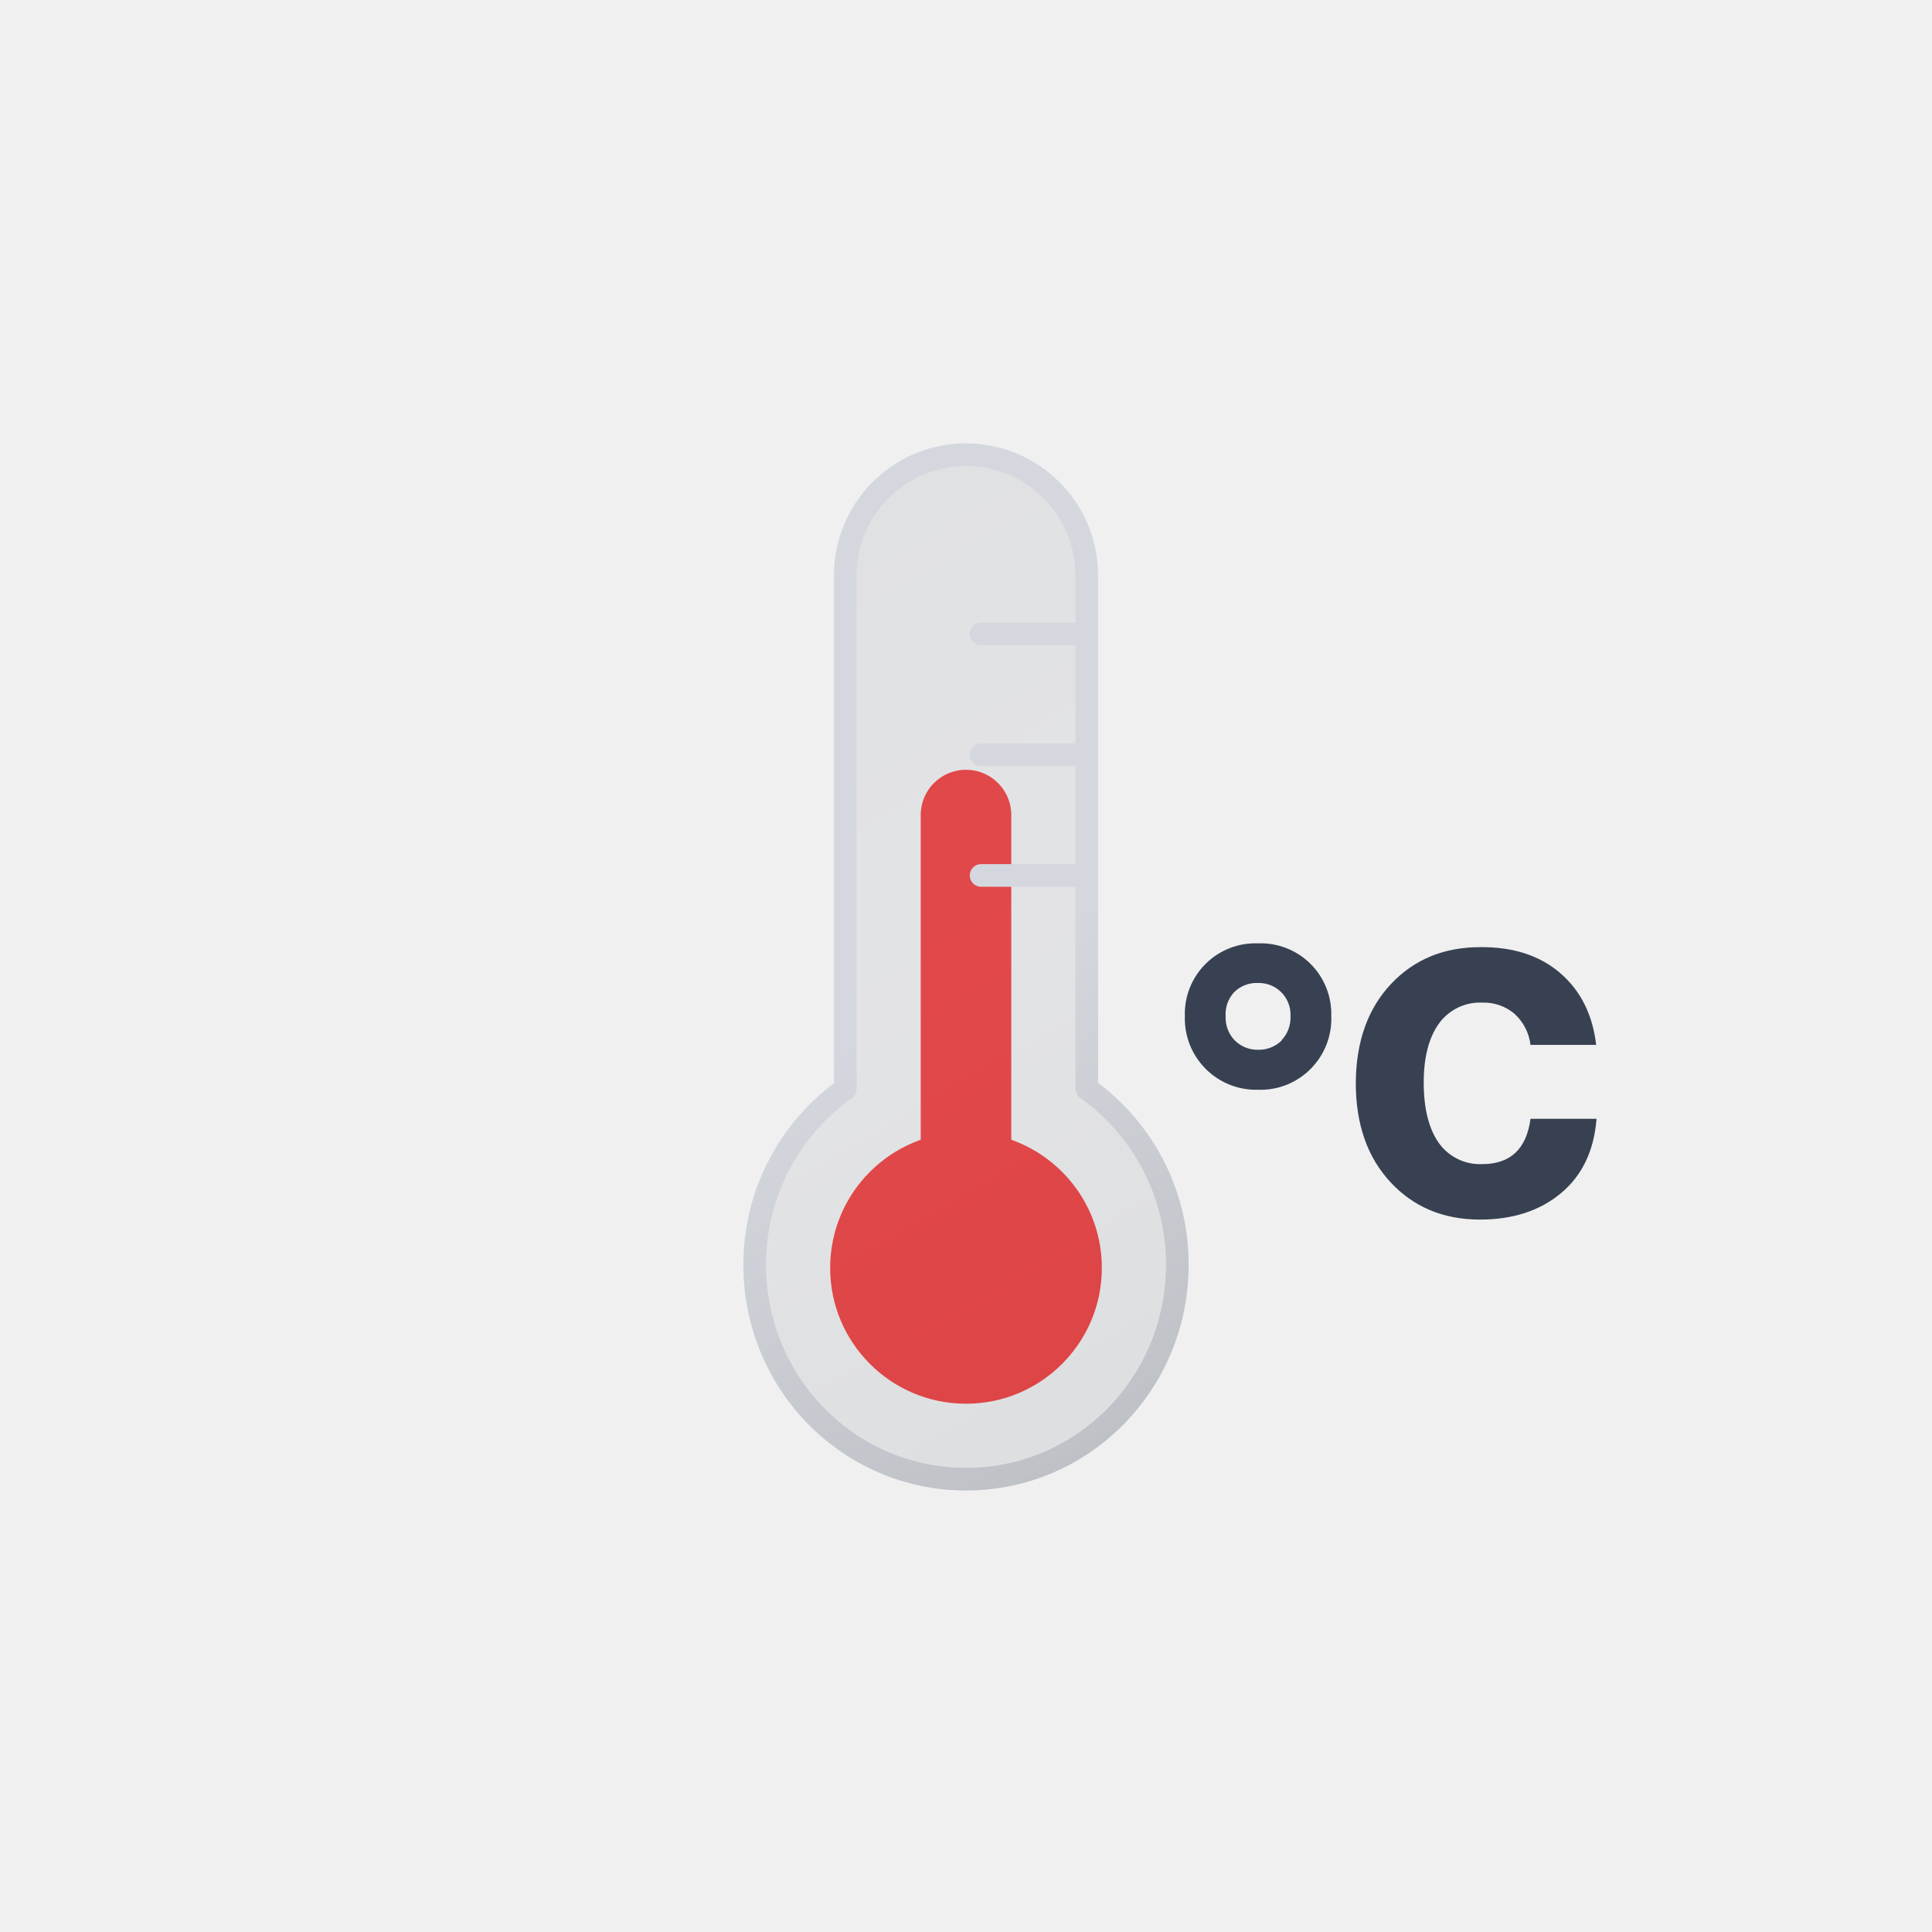
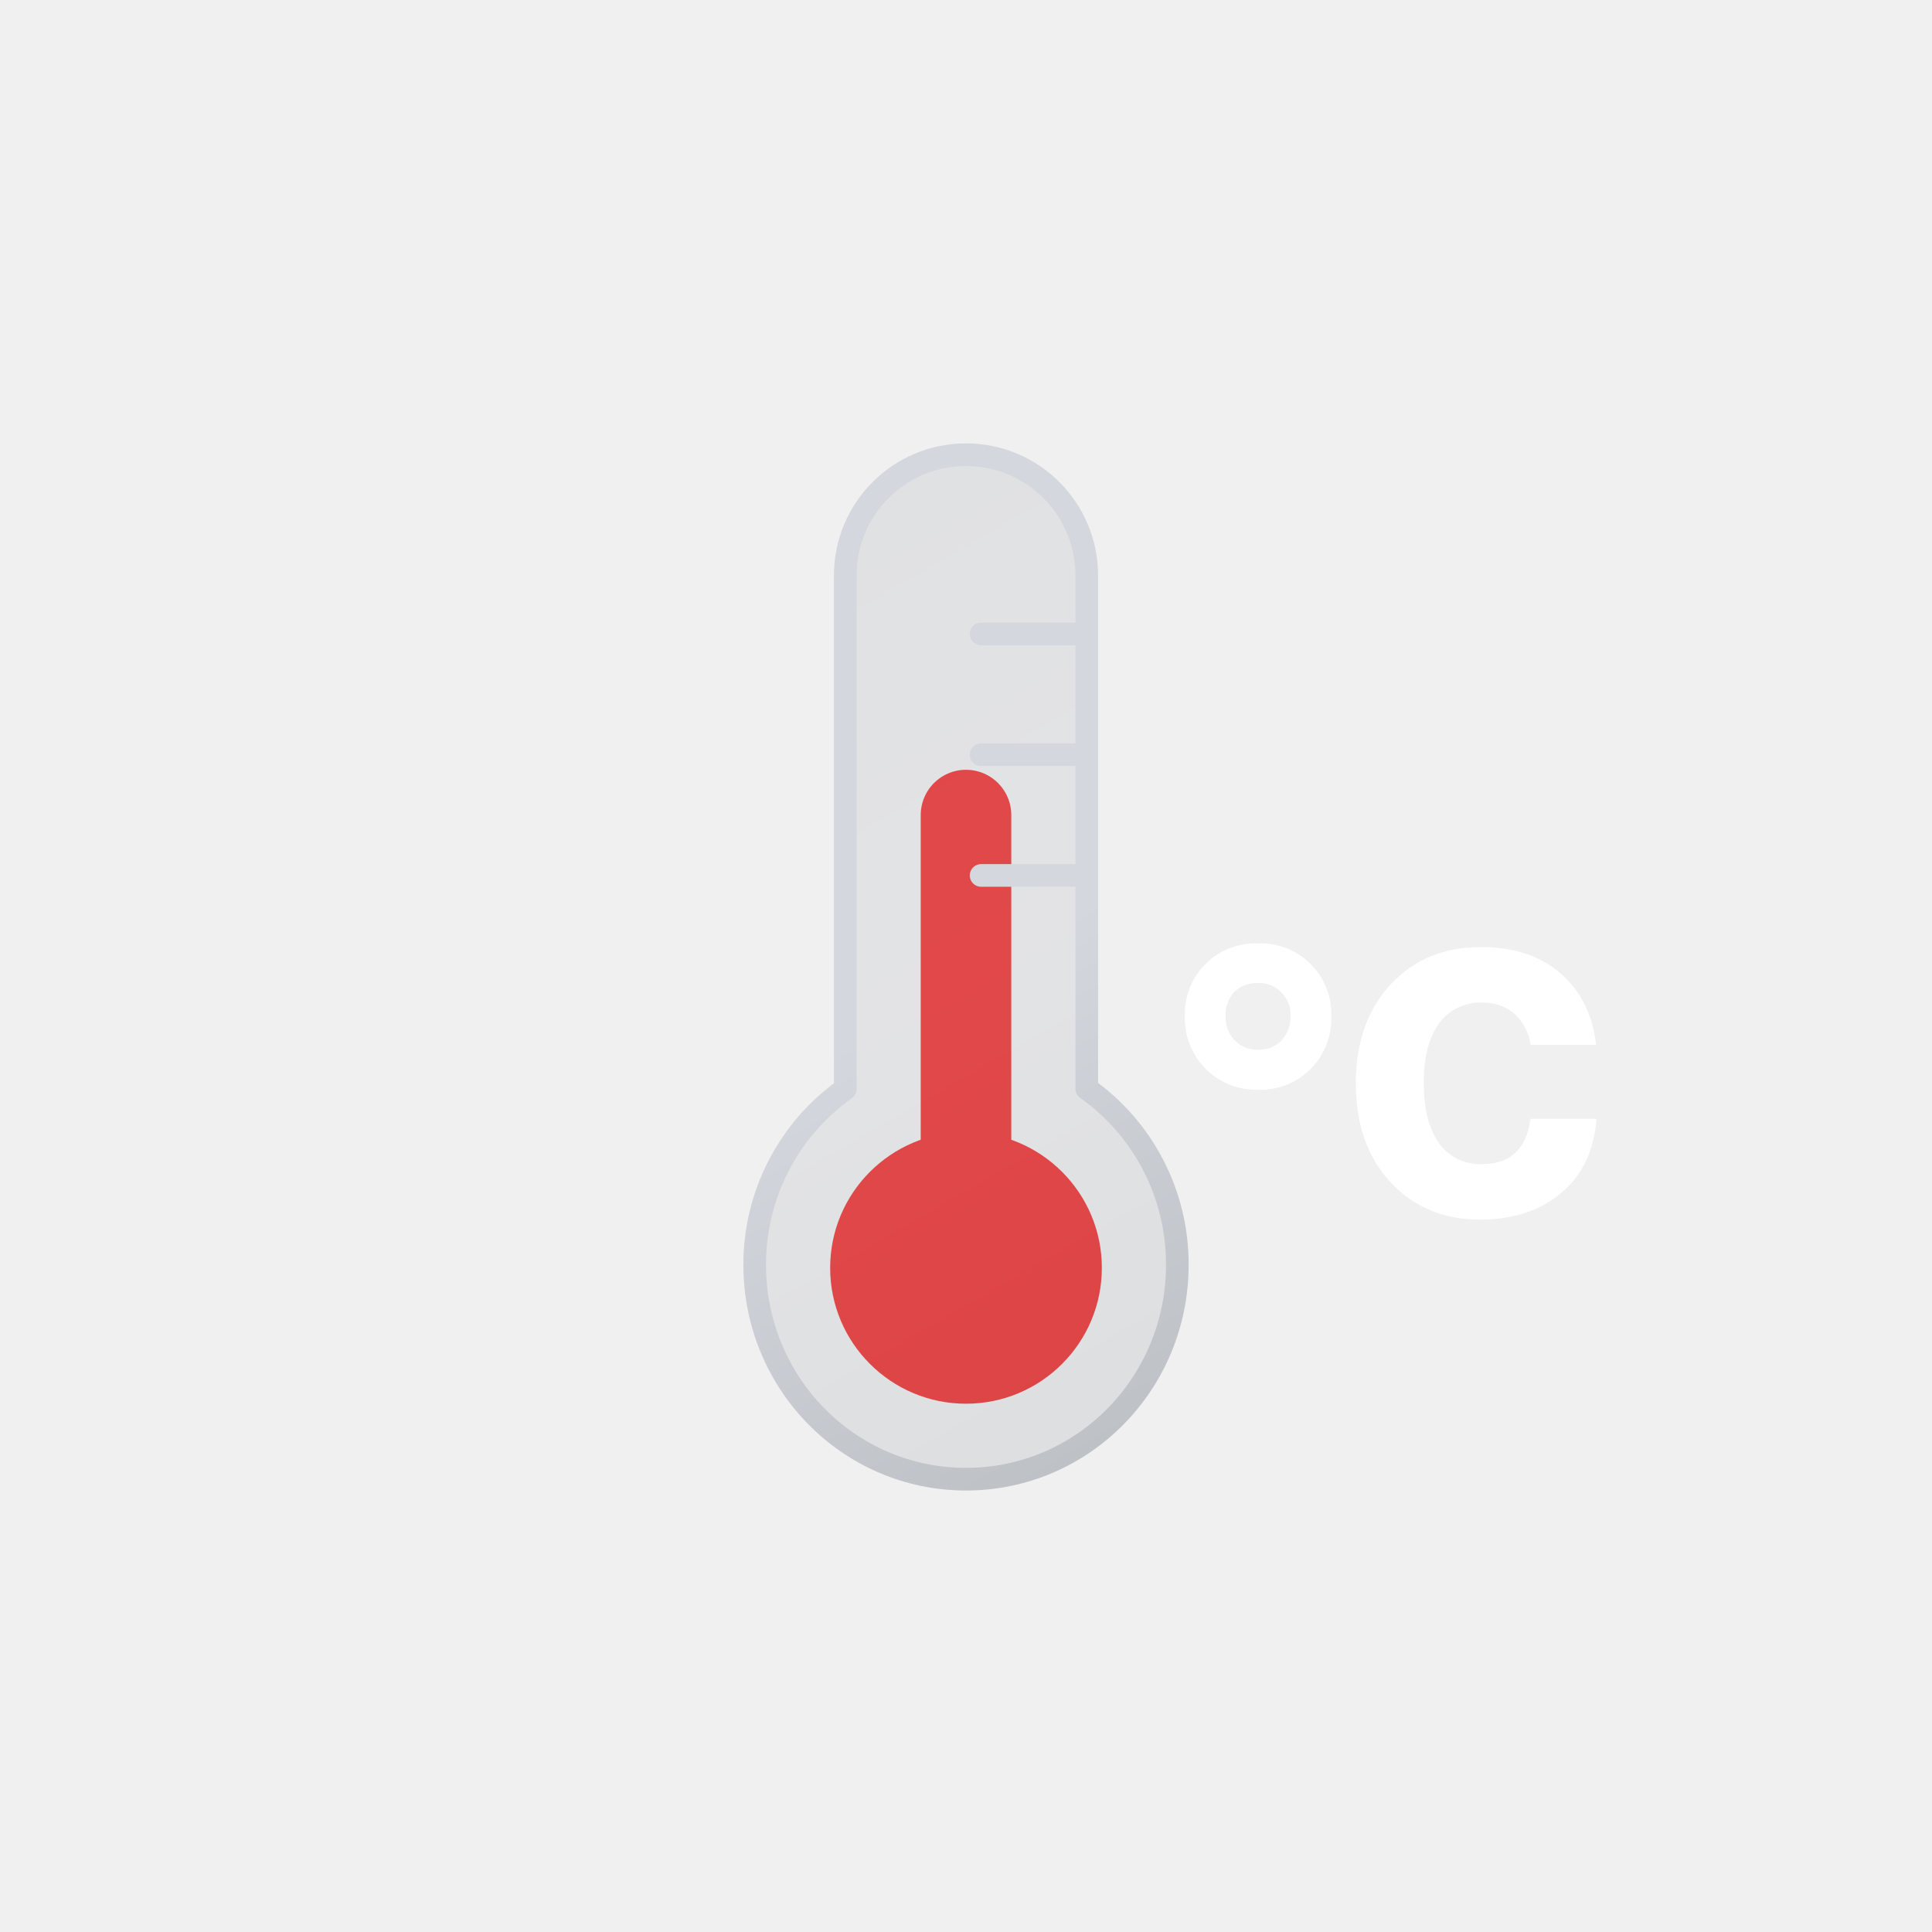
<svg xmlns="http://www.w3.org/2000/svg" xmlns:xlink="http://www.w3.org/1999/xlink" viewBox="0 0 512 512">
  <defs>
    <symbol id="e" viewBox="0 0 109.1 73.2">
-       <path fill="#374151" d="M19.4 0A18.7 18.7 0 000 19.3a18.9 18.9 0 0019.4 19.5 18.7 18.7 0 0014-5.6 18.8 18.8 0 005.4-14A18.7 18.7 0 0019.4 0Zm6.3 25.7a8.6 8.6 0 01-6.3 2.5 8.5 8.5 0 01-6.2-2.5 8.7 8.7 0 01-2.4-6.4A8.6 8.6 0 0113 13a8.4 8.4 0 016.3-2.5 8.4 8.4 0 018.7 8.8 8.7 8.7 0 01-2.4 6.4Zm53.1 32.8a13.4 13.4 0 01-11.5-5.6q-4-5.7-4-16 0-10 4-15.6a13.4 13.4 0 0111.5-5.6 12.6 12.6 0 018.6 3 13.3 13.3 0 014.2 8.2H109q-1.4-12-9.5-19T78.3 1q-14.5 0-23.7 9.8T45.3 37q0 16.4 9.2 26.3t23.7 9.9q13.2 0 21.6-7.1 8.3-7 9.3-19.6H91.6q-1.6 12-12.8 12Z" />
+       <path fill="#ffffff" d="M19.4 0A18.7 18.7 0 000 19.3a18.9 18.9 0 0019.4 19.5 18.7 18.7 0 0014-5.6 18.8 18.8 0 005.4-14A18.7 18.7 0 0019.4 0Zm6.3 25.7a8.6 8.6 0 01-6.3 2.5 8.5 8.5 0 01-6.2-2.5 8.7 8.7 0 01-2.4-6.4A8.6 8.6 0 0113 13a8.4 8.4 0 016.3-2.5 8.4 8.4 0 018.7 8.8 8.7 8.7 0 01-2.4 6.4Zm53.1 32.8a13.4 13.4 0 01-11.5-5.6q-4-5.7-4-16 0-10 4-15.6a13.4 13.4 0 0111.5-5.6 12.6 12.6 0 018.6 3 13.3 13.3 0 014.2 8.2H109q-1.4-12-9.5-19T78.3 1q-14.5 0-23.7 9.8T45.3 37q0 16.4 9.2 26.3t23.7 9.9q13.2 0 21.6-7.1 8.3-7 9.3-19.6H91.6q-1.6 12-12.8 12Z" />
    </symbol>
    <symbol id="c" viewBox="0 0 72 168">
      <circle cx="36" cy="132" r="36" fill="#ef4444" />
      <path fill="none" stroke="#ef4444" stroke-linecap="round" stroke-miterlimit="10" stroke-width="24" d="M36 12v120">
        <animateTransform attributeName="transform" calcMode="spline" dur="1s" keySplines=".42, 0, .58, 1; .42, 0, .58, 1" repeatCount="indefinite" type="translate" values="0 0; 0 18; 0 0" />
      </path>
    </symbol>
    <symbol id="d" viewBox="0 0 118 278">
      <path fill="url(#a)" stroke="url(#b)" stroke-linecap="round" stroke-linejoin="round" stroke-width="6" d="M115 218.2c0 31.4-25 56.8-56 56.8S3 249.6 3 218.2a57 57 0 0124-46.6V35.5a32 32 0 1164 0v136a57 57 0 0124 46.7ZM63 83h28M63 51h28m-28 64h28" />
    </symbol>
    <symbol id="f" viewBox="0 0 118 278">
      <use xlink:href="#c" width="72" height="168" transform="translate(23 87)" />
      <use xlink:href="#d" width="118" height="278" />
    </symbol>
    <linearGradient id="a" x1="-7.2" x2="116.4" y1="36.3" y2="250.4" gradientUnits="userSpaceOnUse">
      <stop offset="0" stop-color="#515a69" stop-opacity=".1" />
      <stop offset=".5" stop-color="#6b7280" stop-opacity=".1" />
      <stop offset="1" stop-color="#384354" stop-opacity=".1" />
    </linearGradient>
    <linearGradient id="b" x1="-8.7" x2="117.9" y1="33.7" y2="253" gradientUnits="userSpaceOnUse">
      <stop offset="0" stop-color="#d4d7dd" />
      <stop offset=".5" stop-color="#d4d7dd" />
      <stop offset="1" stop-color="#bec1c6" />
    </linearGradient>
  </defs>
  <use xlink:href="#e" width="109.1" height="73.2" transform="translate(314 250)" />
  <use xlink:href="#f" width="118" height="278" transform="translate(197 117)" />
</svg>
